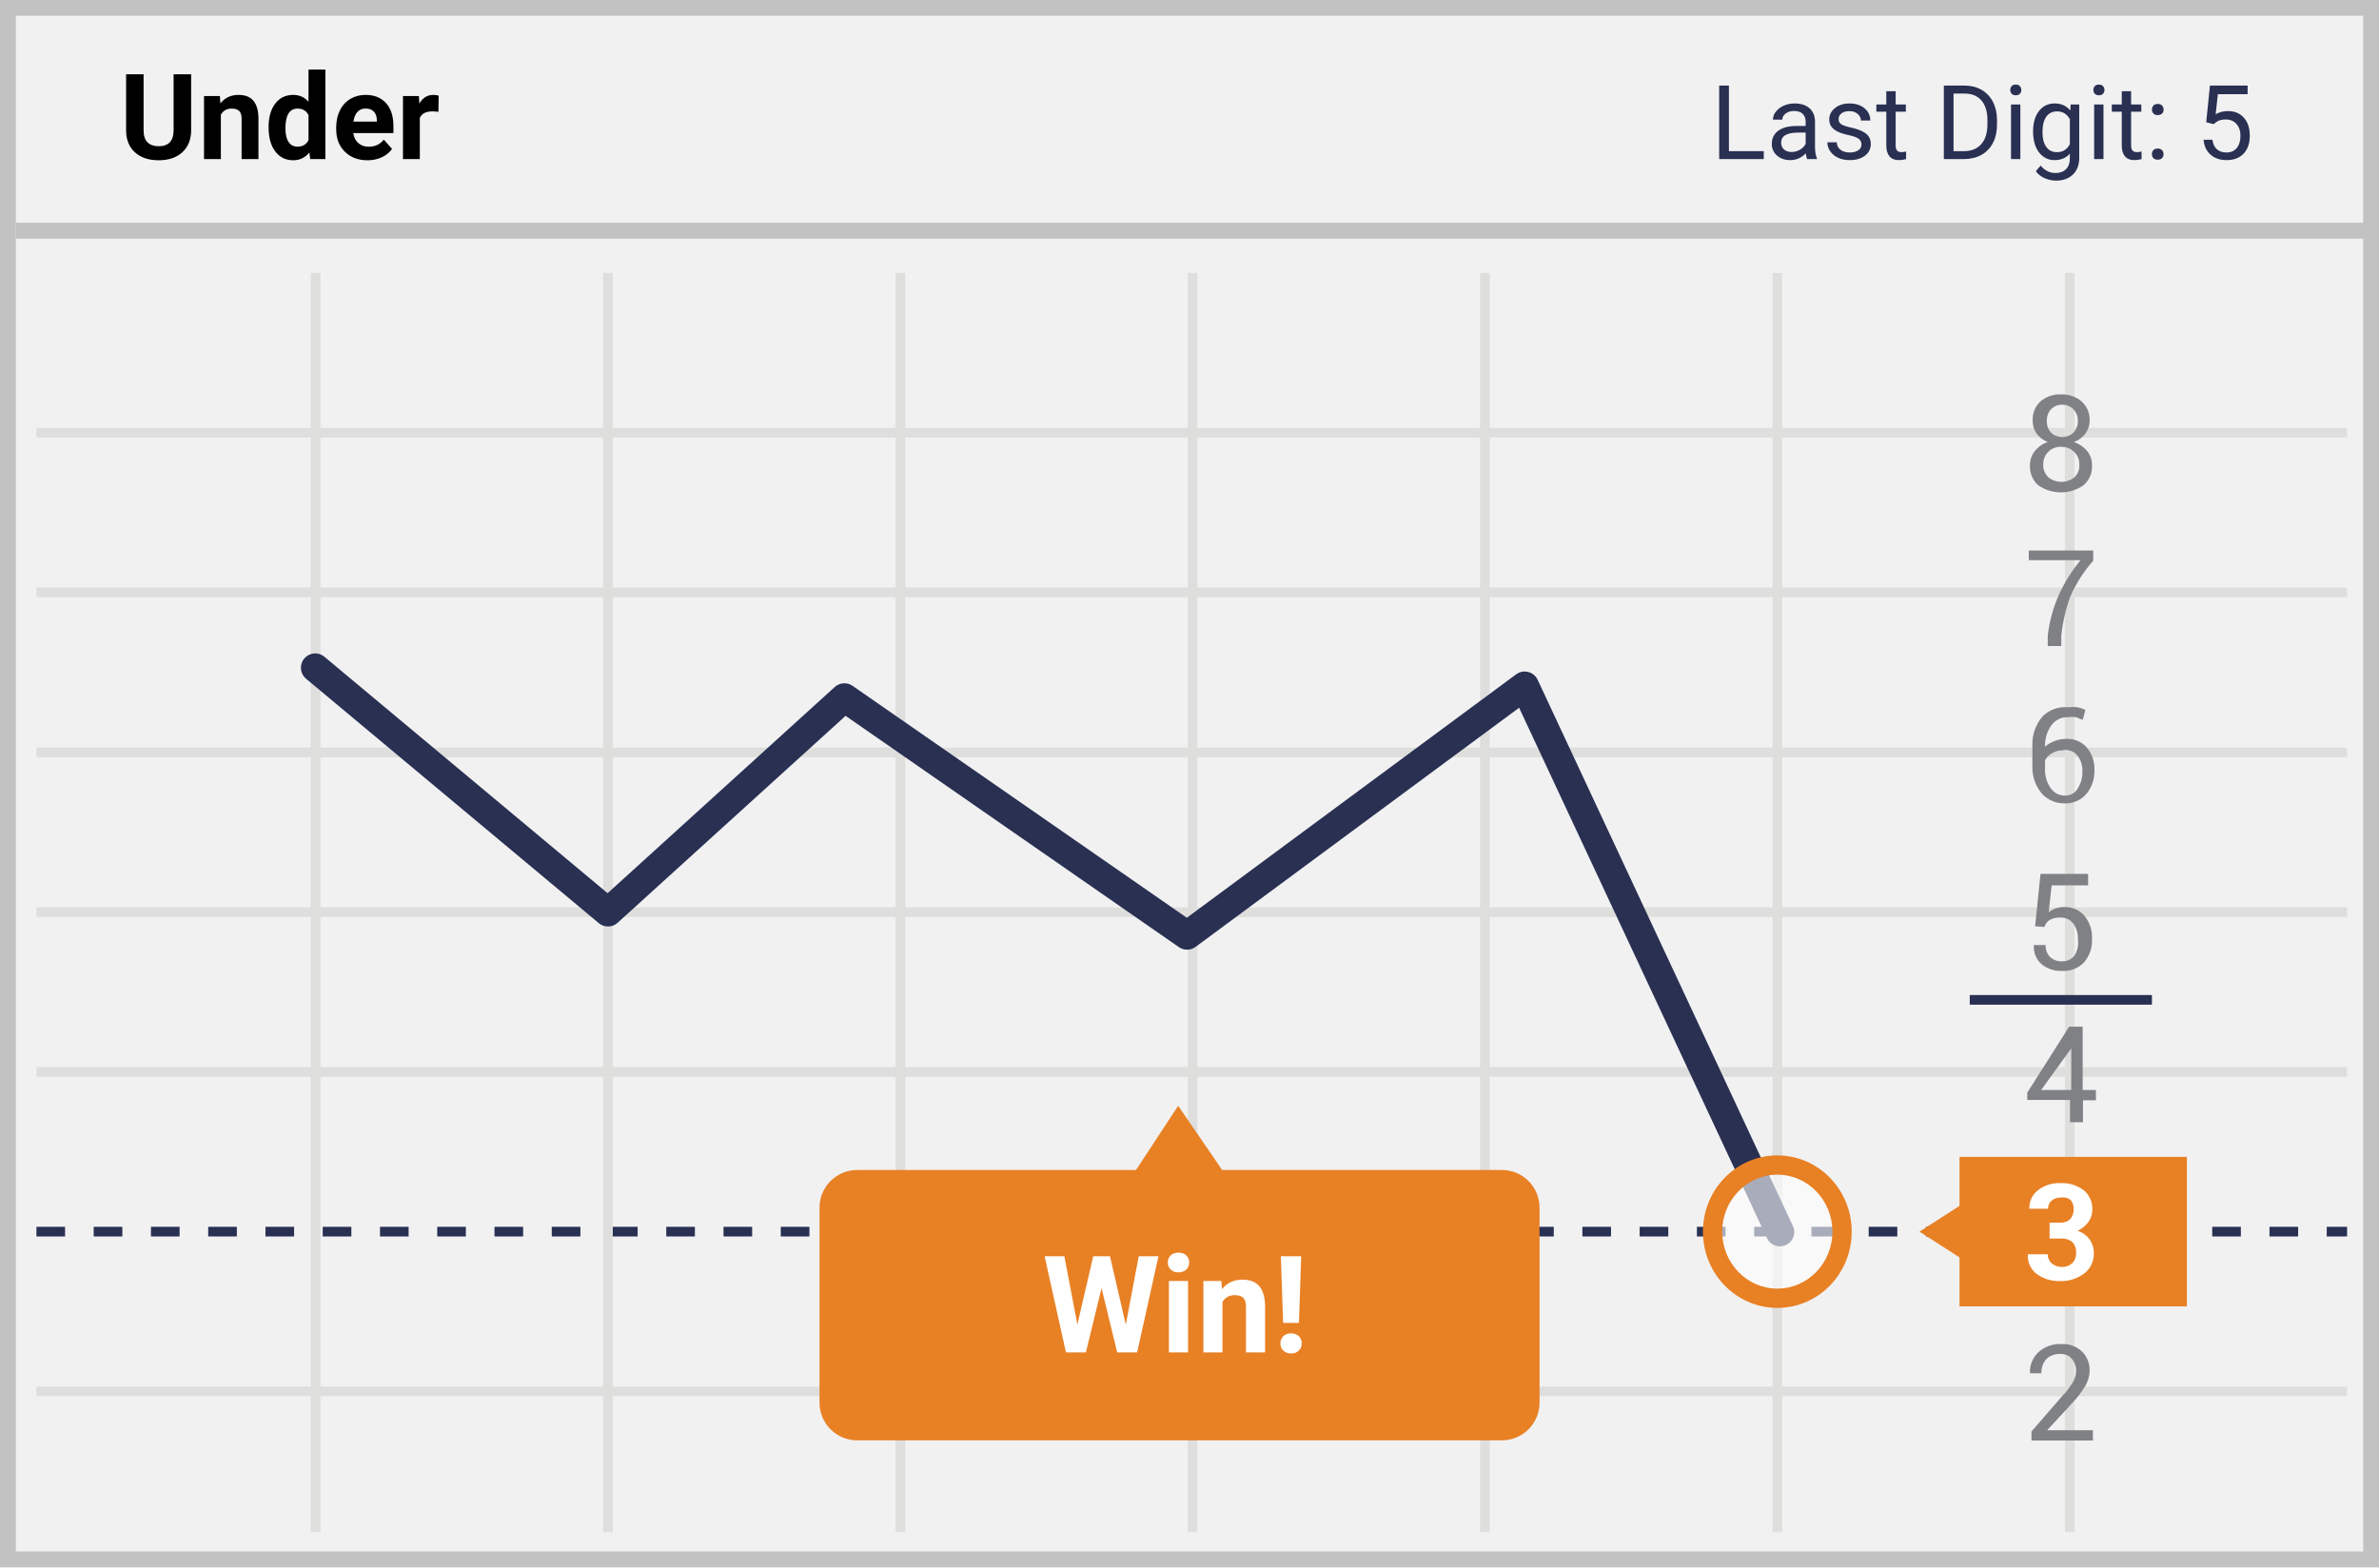
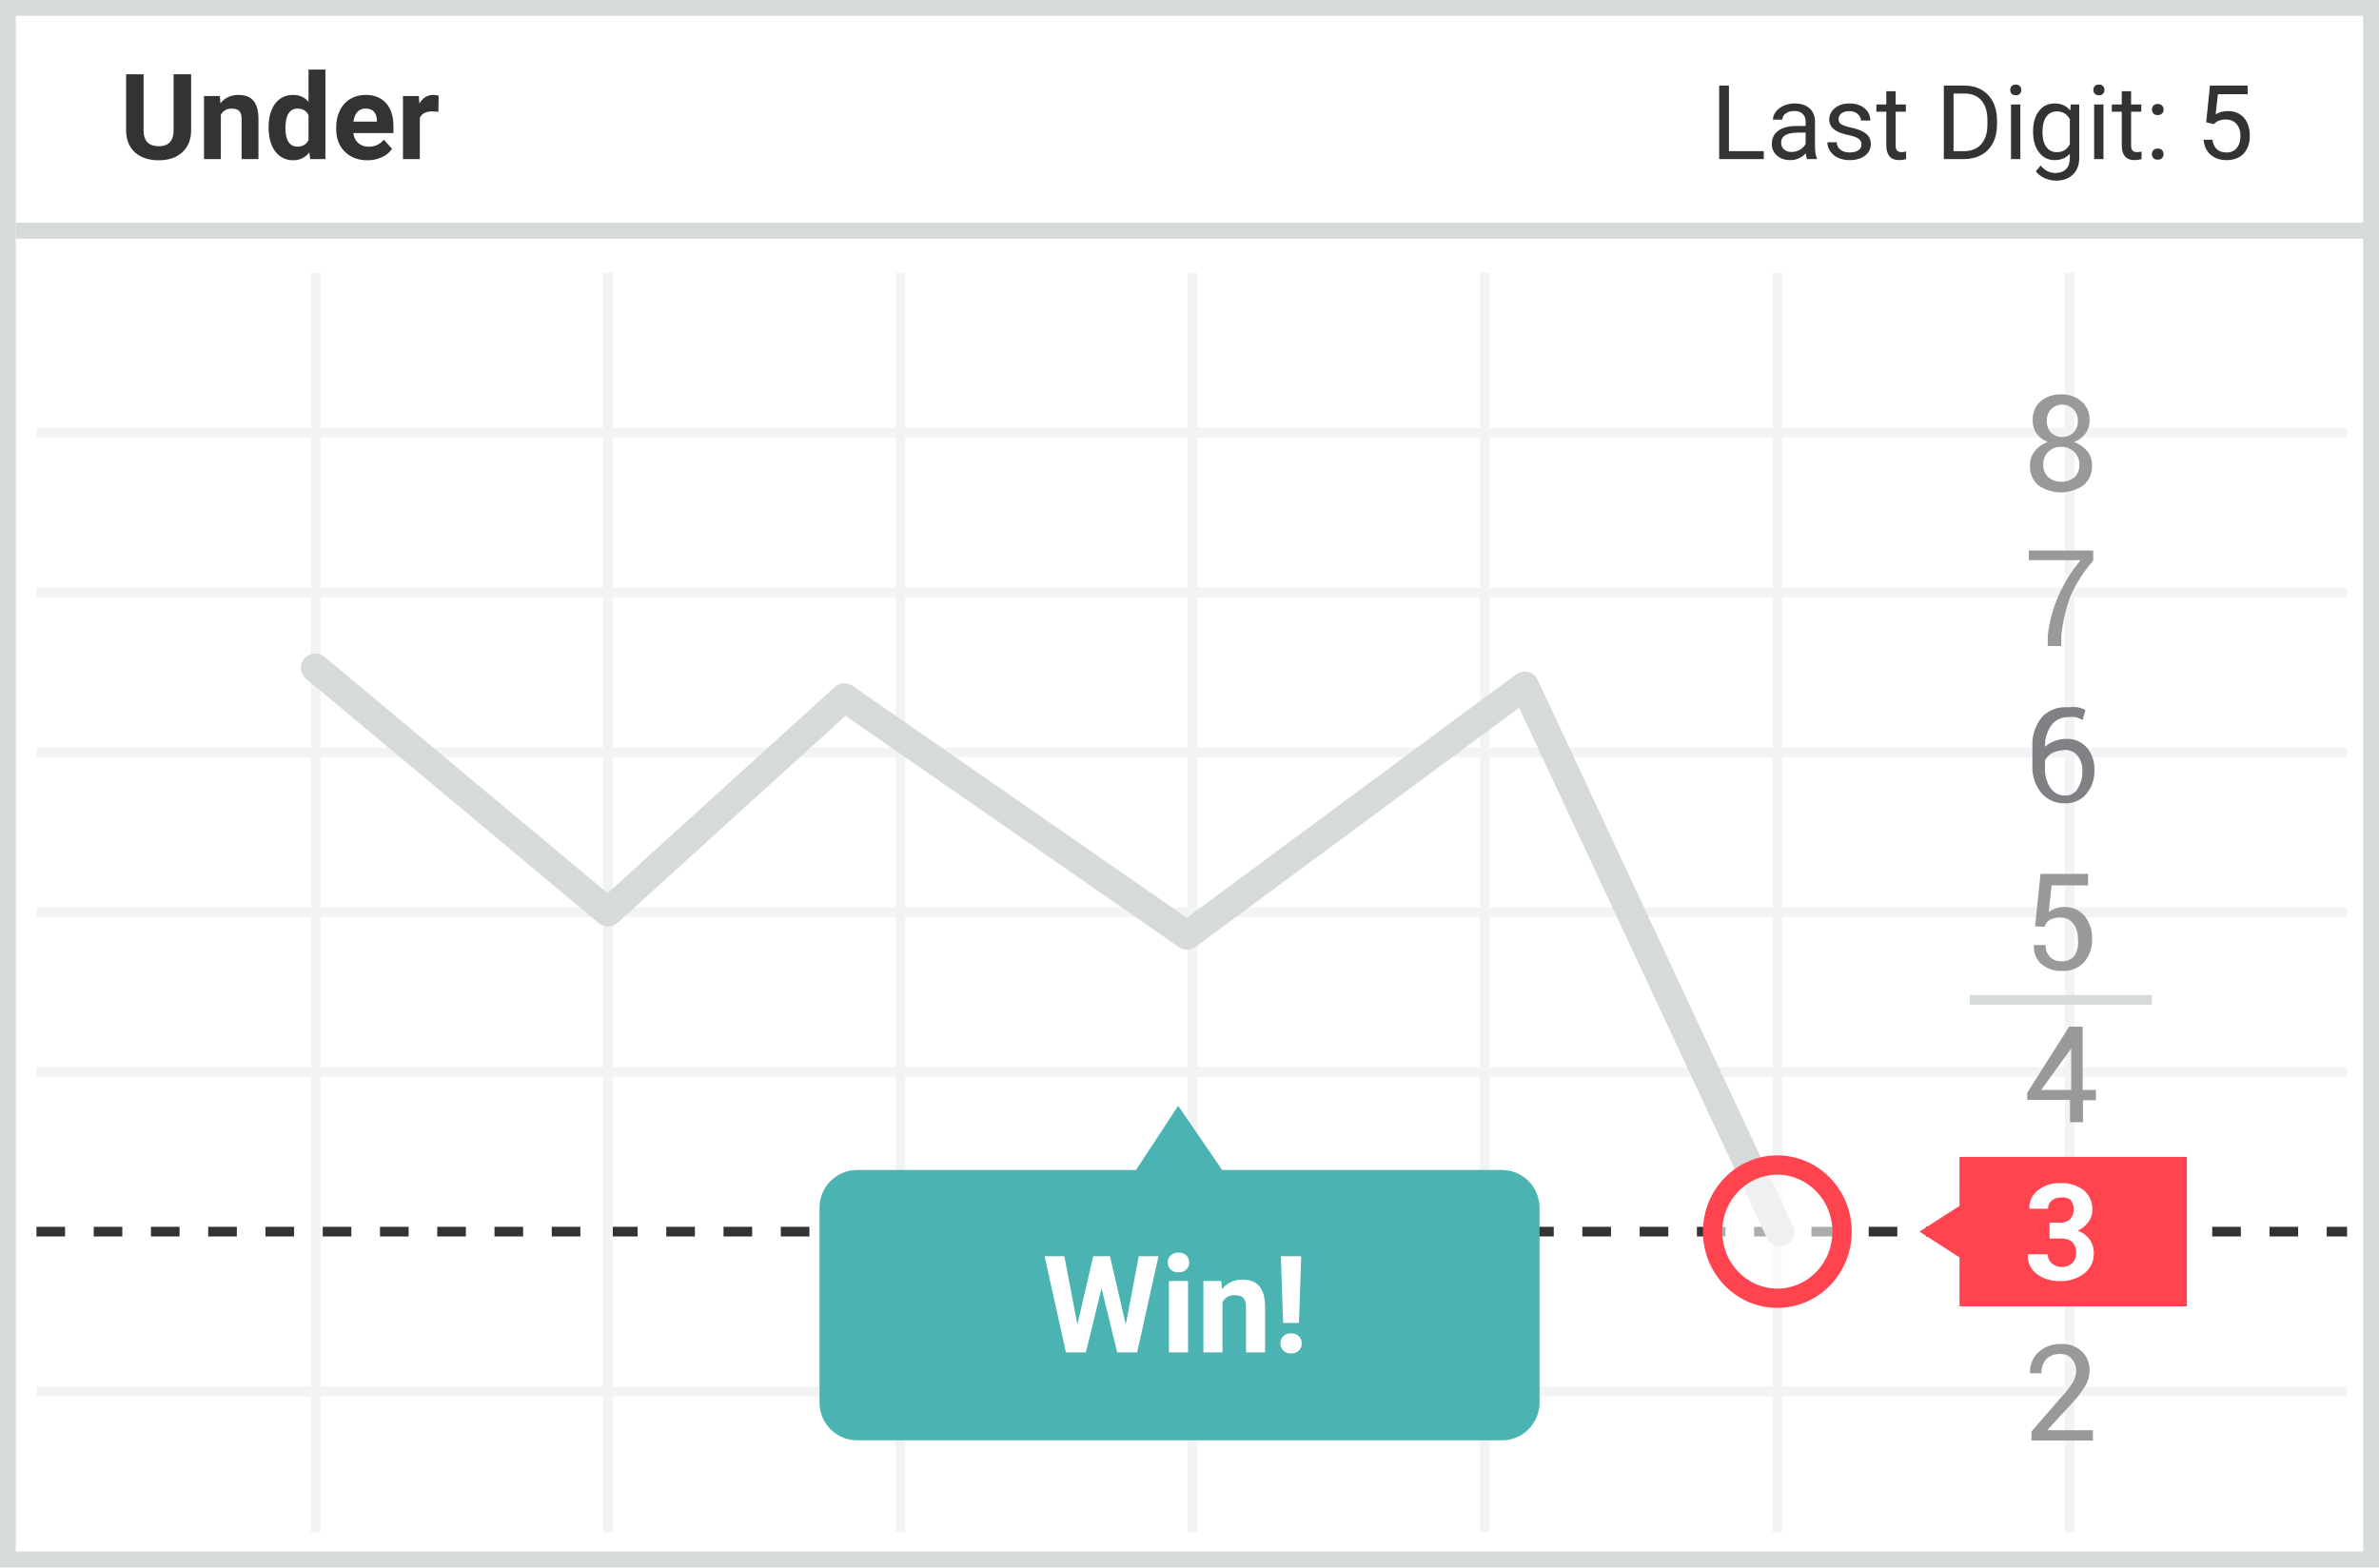
- <svg xmlns="http://www.w3.org/2000/svg" width="299" height="197">
-   <g fill-rule="nonzero" fill="none">
-     <path fill="#F1F1F2" d="M0 0h299v197H0z" />
-     <path d="M1.987 1.98v193.04h295.026V1.98H1.987zM299 0v197H0V0h299z" fill="#C2C2C2" />
-     <path d="M4.58 54.993v-1.212h290.408v1.212H4.58zm0 20.08V73.86h290.408v1.212H4.58zm0 60.274v-1.212h290.408v1.212H4.58z" fill="#DEDEDD" />
-     <path d="M4.58 155.425v-1.212h3.598v1.212H4.58zm7.196 0v-1.212h3.598v1.212h-3.598zm7.196 0v-1.212h3.598v1.212h-3.598zm7.197 0v-1.212h3.598v1.212h-3.598zm7.196 0v-1.212h3.598v1.212h-3.598zm7.196 0v-1.212h3.598v1.212h-3.598zm7.197 0v-1.212h3.598v1.212h-3.598zm7.196 0v-1.212h3.598v1.212h-3.598zm7.196 0v-1.212h3.598v1.212H62.15zm7.196 0v-1.212h3.599v1.212h-3.599zm7.197 0v-1.212h3.598v1.212h-3.598zm7.196 0v-1.212h3.598v1.212H83.74zm7.196 0v-1.212h3.599v1.212h-3.599zm7.197 0v-1.212h3.598v1.212h-3.598zm7.196 0v-1.212h3.598v1.212h-3.598zm7.196 0v-1.212h3.599v1.212h-3.599zm7.197 0v-1.212h3.598v1.212h-3.598zm7.196 0v-1.212h3.598v1.212h-3.598zm7.196 0v-1.212h3.599v1.212h-3.599zm7.197 0v-1.212h3.598v1.212h-3.598zm7.196 0v-1.212h3.598v1.212h-3.598zm7.196 0v-1.212h3.598v1.212h-3.598zm7.197 0v-1.212h3.598v1.212h-3.598zm7.196 0v-1.212h3.598v1.212h-3.598zm7.196 0v-1.212h3.598v1.212h-3.598zm7.197 0v-1.212h3.598v1.212h-3.598zm7.196 0v-1.212h3.598v1.212h-3.598zm7.196 0v-1.212h3.598v1.212h-3.598zm7.197 0v-1.212h3.598v1.212h-3.598zm7.196 0v-1.212h3.598v1.212h-3.598zm7.196 0v-1.212h3.598v1.212h-3.598zm7.196 0v-1.212h3.599v1.212h-3.599zm7.197 0v-1.212h3.598v1.212h-3.598zm7.196 0v-1.212h3.598v1.212h-3.598zm7.196 0v-1.212h3.599v1.212h-3.599zm7.197 0v-1.212h3.598v1.212h-3.598zm7.196 0v-1.212h3.598v1.212h-3.598zm7.196 0v-1.212h3.599v1.212h-3.599zm7.197 0v-1.212h3.598v1.212h-3.598zm7.196 0v-1.212h3.598v1.212h-3.598zm7.196 0v-1.212h2.556v1.212h-2.556z" fill="#293052" />
-     <path d="M4.58 175.504v-1.212h290.408v1.212H4.58zM39.059 34.308h1.212V192.59h-1.212V34.308zm36.75 0h1.212V192.59H75.81V34.308zm36.75 0h1.213V192.59h-1.212V34.308zm36.713 0h1.212V192.59h-1.212V34.308zm36.751 0h1.212V192.59h-1.212V34.308zm36.75 0h1.213V192.59h-1.213V34.308zm36.751 0h1.212V192.59h-1.212V34.308zM4.58 115.268v-1.212h290.408v1.212H4.58zm0-20.08v-1.211h290.408v1.212H4.58z" fill="#DEDEDD" />
-     <path fill="#C2C2C2" d="M2 30v-2h296v2z" />
-     <path fill="#293052" d="M247.564 126.292v-1.212h22.899v1.212zM149.164 115.366l41.391-30.602a1.8 1.8 0 0 1 2.7.685l32.057 68.609a1.8 1.8 0 1 1-3.26 1.523l-31.126-66.616-40.66 30.06a1.8 1.8 0 0 1-2.095.032l-41.895-29.075-28.651 26.012a1.8 1.8 0 0 1-2.363.049l-36.75-30.687a1.8 1.8 0 1 1 2.306-2.762l35.548 29.683 28.55-25.921a1.8 1.8 0 0 1 2.236-.146l42.012 29.156z" />
-     <path d="M255.777 116.442l.682-6.592h5.98v1.44h-4.58l-.378 3.372c.256-.188.536-.341.832-.455.34-.124.699-.188 1.06-.19a3.216 3.216 0 0 1 2.612 1.1 4.322 4.322 0 0 1 .946 2.954 4.208 4.208 0 0 1-.984 2.88 3.556 3.556 0 0 1-2.801 1.098 3.782 3.782 0 0 1-2.536-.833 2.88 2.88 0 0 1-.984-2.425h1.476c-.036.563.17 1.115.568 1.516.4.37.932.561 1.476.53a1.892 1.892 0 0 0 1.59-.72 3.147 3.147 0 0 0 .416-2.121 2.957 2.957 0 0 0-.568-1.895 1.892 1.892 0 0 0-1.59-.757 2.534 2.534 0 0 0-1.4.303c-.305.21-.532.517-.643.871l-1.174-.076zm6.018 20.572h1.628v1.288h-1.628v2.765h-1.627v-2.803h-5.375v-.91l5.261-8.296h1.703v7.956h.038zm-5.26 0h3.784v-5.645.417l-3.785 5.228zm6.547 44.06h-7.759v-1.137l3.785-4.357a10.796 10.796 0 0 0 1.438-1.856 2.92 2.92 0 0 0 .379-1.402 2.237 2.237 0 0 0-.53-1.515 1.74 1.74 0 0 0-1.4-.606 2.383 2.383 0 0 0-1.817.644 2.54 2.54 0 0 0-.606 1.78h-1.438a3.373 3.373 0 0 1 1.022-2.614 4.01 4.01 0 0 1 2.952-1.06 3.48 3.48 0 0 1 2.574.947c.632.63.975 1.494.946 2.386a3.791 3.791 0 0 1-.568 1.97 12.463 12.463 0 0 1-1.627 2.122l-3.142 3.41h5.753v1.287h.038zm0-110.586a16.785 16.785 0 0 0-2.914 4.584 20.55 20.55 0 0 0-1.098 4.85v1.288h-1.703v-1.288c.2-1.78.673-3.517 1.4-5.153a19.4 19.4 0 0 1 2.726-4.357h-6.51V69.2h8.1v1.288zm-.454-17.616a2.654 2.654 0 0 1-.53 1.629 3.104 3.104 0 0 1-1.438 1.06 3.785 3.785 0 0 1 1.665 1.137c.404.505.618 1.135.606 1.78a3.07 3.07 0 0 1-1.098 2.54 4.992 4.992 0 0 1-5.64 0 3.108 3.108 0 0 1-1.059-2.54 2.805 2.805 0 0 1 .606-1.78 3.52 3.52 0 0 1 1.627-1.136 3.028 3.028 0 0 1-1.4-1.061 2.73 2.73 0 0 1-.492-1.63 3.07 3.07 0 0 1 .984-2.424c.72-.599 1.637-.91 2.573-.871a3.782 3.782 0 0 1 2.574.871 3.032 3.032 0 0 1 1.022 2.425zm-1.287 5.569a2.16 2.16 0 0 0-.643-1.63 2.27 2.27 0 0 0-1.628-.643 2.156 2.156 0 0 0-2.27 2.235c-.025.598.21 1.178.643 1.591a2.647 2.647 0 0 0 3.293 0c.413-.408.633-.973.605-1.553zm-.19-5.531a2.047 2.047 0 0 0-.567-1.478 2.005 2.005 0 0 0-2.8 0 2.085 2.085 0 0 0-.53 1.478c-.031.544.16 1.077.53 1.477.786.741 2.013.741 2.8 0 .384-.394.589-.928.568-1.477z" fill="#808184" />
-     <path d="M188.65 147.07h-35.047l-5.526-8.07-5.299 8.07h-35.047a4.733 4.733 0 0 0-4.731 4.735v24.511a4.733 4.733 0 0 0 4.731 4.736h80.92a4.729 4.729 0 0 0 3.418-1.346 4.738 4.738 0 0 0 1.426-3.39v-24.473a4.738 4.738 0 0 0-1.412-3.414 4.729 4.729 0 0 0-3.433-1.36z" fill="#E88024" />
-     <ellipse cx="8.43" cy="8.858" rx="8.137" ry="8.373" opacity=".6" transform="translate(214.95 145.962)" fill="#FFF" />
-     <path d="M223.38 164.404c-5.172 0-9.35-4.299-9.35-9.585 0-5.285 4.178-9.584 9.35-9.584 5.17 0 9.349 4.299 9.349 9.584 0 5.286-4.178 9.585-9.35 9.585zm0-2.424c3.816 0 6.925-3.198 6.925-7.16 0-3.963-3.109-7.161-6.926-7.161-3.816 0-6.925 3.198-6.925 7.16 0 3.963 3.109 7.16 6.925 7.16z" fill="#E88024" />
-     <path d="M259.903 88.9a5.294 5.294 0 0 1 1.211 0c.341.07.672.185.984.341l-.34 1.25-.833-.34a3.781 3.781 0 0 0-1.022 0 2.46 2.46 0 0 0-2.082 1.022c-.559.782-.839 1.73-.795 2.69a3.784 3.784 0 0 1 1.212-.72c.47-.18.971-.27 1.476-.265a3.216 3.216 0 0 1 2.573 1.099 4.17 4.17 0 0 1 .947 2.803 4.473 4.473 0 0 1-1.022 3.031 3.405 3.405 0 0 1-2.725 1.174 3.783 3.783 0 0 1-2.915-1.288 5.194 5.194 0 0 1-1.135-3.599v-2.273a5.383 5.383 0 0 1 1.287-3.788 4.085 4.085 0 0 1 3.179-1.137zm-.568 5.418a2.76 2.76 0 0 0-1.4.34c-.384.21-.7.526-.909.91v.985c-.05.903.204 1.796.72 2.538.396.57 1.047.91 1.74.91a1.74 1.74 0 0 0 1.666-.91 3.791 3.791 0 0 0 .568-2.084 3.07 3.07 0 0 0-.568-1.97 1.967 1.967 0 0 0-1.817-.757v.038z" fill="#808184" />
-     <path fill="#E88024" d="M246.278 145.424h28.575v18.79h-28.575z" />
-     <path fill="#E88024" d="M249.76 154.82l-3.331 3.333-5.185-3.334 5.185-3.333z" />
-     <path d="M257.594 153.683h1.363c.462.033.916-.132 1.249-.455.293-.348.442-.795.416-1.25a1.63 1.63 0 0 0-.416-1.174 1.588 1.588 0 0 0-1.211-.266 1.664 1.664 0 0 0-1.136.38c-.3.253-.466.63-.454 1.022h-2.347a2.729 2.729 0 0 1 1.06-2.31 4.274 4.274 0 0 1 2.8-.91 4.614 4.614 0 0 1 2.953.871 3.07 3.07 0 0 1 1.098 2.539 2.54 2.54 0 0 1-.492 1.477c-.349.481-.82.86-1.363 1.099a3.028 3.028 0 0 1 1.514 1.098c.353.498.538 1.095.53 1.705a3.108 3.108 0 0 1-1.211 2.576 4.804 4.804 0 0 1-3.066.947 4.69 4.69 0 0 1-2.876-.87 2.805 2.805 0 0 1-1.136-2.501h2.498c-.01.432.17.848.492 1.136.344.304.79.467 1.25.455.484.032.96-.132 1.324-.455.332-.329.51-.783.492-1.25a1.82 1.82 0 0 0-.454-1.402 1.967 1.967 0 0 0-1.4-.454h-1.477v-2.008z" fill="#FFF" />
-     <path d="M24.023 9.336v7.024c0 1.167-.365 2.09-1.095 2.768-.73.68-1.727 1.018-2.991 1.018-1.246 0-2.234-.33-2.967-.988-.732-.66-1.106-1.565-1.12-2.718V9.336h2.197v7.039c0 .698.167 1.207.502 1.527.334.32.797.48 1.388.48 1.235 0 1.862-.65 1.882-1.949V9.336h2.204zm3.611 2.74l.066.915c.567-.708 1.326-1.062 2.278-1.062.84 0 1.465.246 1.875.74.41.493.62 1.23.63 2.211V20h-2.117v-5.068c0-.45-.097-.776-.293-.978-.195-.203-.52-.304-.974-.304-.596 0-1.042.254-1.34.762V20h-2.117v-7.925h1.992zm6.123 3.903c0-1.235.277-2.22.832-2.952.554-.732 1.312-1.098 2.274-1.098.771 0 1.408.288 1.911.864V8.75h2.124V20h-1.911l-.103-.842c-.527.659-1.206.988-2.036.988-.932 0-1.68-.367-2.245-1.102-.564-.735-.846-1.756-.846-3.065zm2.117.154c0 .742.13 1.31.388 1.706.259.396.635.594 1.128.594.654 0 1.116-.276 1.384-.828v-3.127c-.263-.552-.72-.828-1.37-.828-1.02 0-1.53.828-1.53 2.483zm10.313 4.013c-1.163 0-2.109-.356-2.839-1.069s-1.095-1.662-1.095-2.849v-.205c0-.796.154-1.508.462-2.135a3.386 3.386 0 0 1 1.307-1.45c.564-.34 1.207-.51 1.93-.51 1.084 0 1.937.343 2.56 1.026.623.684.934 1.653.934 2.908v.864h-5.047c.069.518.275.933.62 1.245.344.313.78.469 1.307.469.815 0 1.452-.295 1.911-.886l1.04 1.164c-.317.45-.747.8-1.289 1.051a4.23 4.23 0 0 1-1.801.377zm-.242-6.503c-.42 0-.76.141-1.022.424-.261.284-.428.689-.502 1.216h2.945v-.168c-.01-.469-.137-.832-.381-1.088-.244-.256-.591-.384-1.04-.384zm9.155.417a5.75 5.75 0 0 0-.762-.059c-.8 0-1.325.271-1.574.813V20h-2.117v-7.925h2l.058.945c.425-.728 1.013-1.091 1.765-1.091.235 0 .454.031.66.095l-.03 2.036z" fill="#000" />
-     <path d="M217.298 19.003h4.38V20h-5.605v-9.242h1.225v8.245zm9.826.997c-.068-.135-.123-.377-.165-.724-.546.567-1.198.851-1.955.851-.677 0-1.233-.192-1.666-.575a1.859 1.859 0 0 1-.651-1.456c0-.715.272-1.27.816-1.667.543-.395 1.308-.593 2.294-.593h1.143v-.54c0-.41-.123-.737-.368-.98-.246-.244-.607-.365-1.086-.365-.419 0-.77.105-1.053.317-.284.212-.426.468-.426.768h-1.18c0-.343.121-.674.365-.993.243-.32.573-.573.99-.759.417-.186.875-.28 1.374-.28.791 0 1.411.199 1.86.594.449.396.681.94.698 1.635v3.161c0 .63.08 1.132.241 1.504V20h-1.231zm-1.949-.895c.368 0 .718-.095 1.048-.286.33-.19.569-.438.717-.742v-1.41h-.92c-1.44 0-2.159.422-2.159 1.264 0 .368.123.656.368.863.246.207.561.311.946.311zm8.78-.927c0-.317-.12-.564-.36-.74-.239-.175-.655-.326-1.25-.453s-1.066-.28-1.416-.457c-.349-.178-.607-.39-.774-.635a1.518 1.518 0 0 1-.25-.876c0-.563.237-1.039.713-1.428.476-.39 1.085-.584 1.825-.584.779 0 1.41.2 1.895.603.485.402.727.916.727 1.542h-1.18c0-.321-.137-.598-.41-.831-.273-.233-.617-.35-1.032-.35-.427 0-.761.094-1.003.28a.88.88 0 0 0-.361.73c0 .284.112.497.336.641.224.144.63.282 1.216.413.586.13 1.06.287 1.425.47.364.181.633.4.809.656.176.256.263.569.263.937 0 .613-.245 1.105-.736 1.476-.49.37-1.128.555-1.91.555-.55 0-1.037-.097-1.46-.292a2.374 2.374 0 0 1-.994-.816 1.966 1.966 0 0 1-.359-1.133h1.175c.02.394.179.706.473.937.294.23.682.345 1.164.345.445 0 .801-.09 1.07-.27.269-.18.403-.42.403-.72zm4.296-6.71v1.664h1.283v.908h-1.283v4.259c0 .275.058.481.172.619.114.137.309.206.584.206.135 0 .321-.025.558-.076V20c-.308.085-.609.127-.9.127-.526 0-.921-.159-1.188-.476-.267-.318-.4-.768-.4-1.352v-4.26h-1.25v-.907h1.25v-1.663h1.174zM244.307 20v-9.242h2.609c.804 0 1.515.178 2.133.533a3.606 3.606 0 0 1 1.431 1.517c.337.656.507 1.41.511 2.26v.59c0 .872-.168 1.636-.504 2.292a3.55 3.55 0 0 1-1.441 1.51c-.625.352-1.351.532-2.18.54h-2.559zm1.219-8.24v7.243h1.282c.94 0 1.67-.292 2.193-.876.523-.584.784-1.415.784-2.494v-.54c0-1.05-.246-1.865-.74-2.447-.492-.582-1.192-.877-2.097-.885h-1.422zm8.398 8.24h-1.174v-6.868h1.174V20zm-1.27-8.69c0-.19.058-.351.175-.482.116-.132.289-.197.517-.197.229 0 .402.065.52.197a.694.694 0 0 1 .178.482c0 .19-.059.35-.177.476-.119.127-.292.19-.52.19-.23 0-.402-.063-.518-.19a.678.678 0 0 1-.175-.476zm2.87 5.199c0-1.07.247-1.922.742-2.555.495-.633 1.151-.95 1.968-.95.838 0 1.492.297 1.961.89l.057-.762h1.073v6.703c0 .889-.263 1.589-.79 2.101s-1.235.768-2.123.768c-.495 0-.98-.106-1.454-.317-.474-.212-.836-.502-1.085-.87l.609-.704c.504.622 1.12.933 1.847.933.571 0 1.017-.161 1.336-.483.32-.321.48-.774.48-1.358v-.59c-.47.541-1.111.812-1.924.812-.804 0-1.454-.324-1.952-.971-.497-.648-.746-1.53-.746-2.647zm1.18.133c0 .775.159 1.383.476 1.825.318.442.762.663 1.333.663.74 0 1.285-.336 1.632-1.009v-3.136c-.36-.656-.9-.984-1.62-.984-.57 0-1.017.223-1.338.667-.322.444-.483 1.102-.483 1.974zM264.372 20h-1.174v-6.868h1.174V20zm-1.27-8.69c0-.19.059-.351.175-.482.116-.132.289-.197.517-.197.229 0 .402.065.52.197a.694.694 0 0 1 .179.482c0 .19-.06.35-.178.476-.119.127-.292.19-.52.19-.23 0-.402-.063-.518-.19a.678.678 0 0 1-.174-.476zm4.742.159v1.663h1.282v.908h-1.282v4.259c0 .275.057.481.172.619.114.137.309.206.584.206.135 0 .321-.025.558-.076V20c-.309.085-.61.127-.901.127-.525 0-.92-.159-1.187-.476-.267-.318-.4-.768-.4-1.352v-4.26h-1.25v-.907h1.25v-1.663h1.174zm2.615 7.915c0-.203.06-.372.181-.508.121-.135.302-.203.543-.203.241 0 .424.068.55.203a.72.72 0 0 1 .186.508.681.681 0 0 1-.187.489c-.125.131-.308.197-.549.197-.241 0-.422-.066-.543-.197a.695.695 0 0 1-.18-.489zm.007-5.605c0-.203.06-.372.18-.508.121-.135.302-.203.543-.203.242 0 .425.068.55.203a.72.72 0 0 1 .187.508.681.681 0 0 1-.187.49c-.125.13-.308.196-.55.196-.24 0-.422-.066-.542-.197a.695.695 0 0 1-.181-.489zm6.817 1.587l.47-4.608h4.735v1.085h-3.738l-.28 2.52c.453-.266.967-.4 1.543-.4.842 0 1.51.279 2.006.835.495.557.742 1.309.742 2.257 0 .952-.257 1.702-.771 2.25s-1.233.822-2.155.822c-.817 0-1.483-.226-2-.68-.516-.452-.81-1.078-.882-1.878h1.111c.072.529.26.928.565 1.196.305.27.707.403 1.206.403.546 0 .974-.186 1.285-.558.311-.373.467-.887.467-1.543 0-.617-.168-1.114-.505-1.488-.336-.375-.784-.562-1.342-.562-.512 0-.914.112-1.206.337l-.311.253-.94-.24z" fill="#2A3052" />
-     <path d="M141.492 166.514l1.627-8.6h2.482L142.92 170h-2.507l-1.967-8.085-1.967 8.085h-2.507l-2.681-12.086h2.481l1.636 8.583 1.992-8.583h2.108l1.984 8.6zM149.32 170h-2.407v-8.981h2.407V170zm-2.549-11.306c0-.36.12-.655.362-.888.24-.232.568-.348.983-.348.41 0 .736.116.98.348.243.233.365.529.365.888 0 .366-.123.664-.37.897-.246.232-.57.348-.975.348-.404 0-.729-.116-.975-.348-.246-.233-.37-.531-.37-.897zm6.732 2.325l.075 1.037c.642-.802 1.503-1.203 2.582-1.203.951 0 1.66.279 2.125.838.465.559.702 1.394.714 2.507V170h-2.4v-5.744c0-.51-.11-.879-.331-1.108-.222-.23-.59-.345-1.104-.345-.676 0-1.182.288-1.52.864V170h-2.398v-8.981h2.257zm9.754 5.27h-1.992l-.283-8.375h2.557l-.282 8.376zm-.996 1.312c.404 0 .729.12.975.357.246.238.37.542.37.913 0 .365-.124.667-.37.905s-.571.357-.975.357c-.399 0-.721-.12-.967-.357a1.204 1.204 0 0 1-.37-.905c0-.365.123-.668.37-.909.246-.24.568-.36.967-.36z" fill="#FFF" />
+ <svg xmlns="http://www.w3.org/2000/svg" width="299" height="197" viewBox="0 0 299 197">
+   <g fill="none">
+     <path fill="#FFF" d="M0 0L299 0 299 197 0 197z" />
+     <path fill="#D6DADB" d="M1.987 1.98v193.04h295.026V1.98H1.987zM299 0v197H0V0h299z" />
+     <path fill="#333" d="M4.58 155.425v-1.212h3.598v1.212H4.58zm7.196 0v-1.212h3.598v1.212h-3.598zm7.196 0v-1.212h3.598v1.212h-3.598zm7.197 0v-1.212h3.598v1.212h-3.598zm7.196 0v-1.212h3.598v1.212h-3.598zm7.196 0v-1.212h3.598v1.212h-3.598zm7.197 0v-1.212h3.598v1.212h-3.598zm7.196 0v-1.212h3.598v1.212h-3.598zm7.196 0v-1.212h3.598v1.212H62.15zm7.196 0v-1.212h3.599v1.212h-3.599zm7.197 0v-1.212h3.598v1.212h-3.598zm7.196 0v-1.212h3.598v1.212h-3.598zm7.196 0v-1.212h3.599v1.212h-3.599zm7.197 0v-1.212h3.598v1.212h-3.598zm7.196 0v-1.212h3.598v1.212h-3.598zm7.196 0v-1.212h3.599v1.212h-3.599zm7.197 0v-1.212h3.598v1.212h-3.598zm7.196 0v-1.212h3.598v1.212h-3.598zm7.196 0v-1.212h3.599v1.212h-3.599zm7.197 0v-1.212h3.598v1.212h-3.598zm7.196 0v-1.212h3.598v1.212h-3.598zm7.196 0v-1.212h3.598v1.212h-3.598zm7.197 0v-1.212h3.598v1.212h-3.598zm7.196 0v-1.212h3.598v1.212h-3.598zm7.196 0v-1.212h3.598v1.212h-3.598zm7.197 0v-1.212h3.598v1.212h-3.598zm7.196 0v-1.212h3.598v1.212h-3.598zm7.196 0v-1.212h3.598v1.212h-3.598zm7.197 0v-1.212h3.598v1.212h-3.598zm7.196 0v-1.212h3.598v1.212h-3.598zm7.196 0v-1.212h3.598v1.212h-3.598zm7.196 0v-1.212h3.599v1.212h-3.599zm7.197 0v-1.212h3.598v1.212h-3.598zm7.196 0v-1.212h3.598v1.212h-3.598zm7.196 0v-1.212h3.599v1.212h-3.599zm7.197 0v-1.212h3.598v1.212h-3.598zm7.196 0v-1.212h3.598v1.212h-3.598zm7.196 0v-1.212h3.599v1.212h-3.599zm7.197 0v-1.212h3.598v1.212h-3.598zm7.196 0v-1.212h3.598v1.212h-3.598zm7.196 0v-1.212h2.556v1.212h-2.556z" />
+     <path fill="#F2F3F4" d="M294.988 174.292v1.212H4.58v-1.212h290.408zm0-40.157v1.212H4.58v-1.212h290.408zm0-60.275v1.212H4.58V73.86h290.408zm0-20.079v1.212H4.58v-1.212h290.408zM39.059 34.308h1.212V192.59h-1.212V34.308zm36.75 0h1.212V192.59H75.81V34.308h-.001zm36.75 0h1.213V192.59h-1.212V34.308h-.001zm36.713 0h1.212V192.59h-1.212V34.308zm36.751 0h1.212V192.59h-1.212V34.308zm36.75 0h1.213V192.59h-1.213V34.308zm36.751 0h1.212V192.59h-1.212V34.308zM4.58 115.268v-1.212h290.408v1.212H4.58zm0-20.08v-1.211h290.408v1.212H4.58v-.001z" />
+     <path fill="#D6DADB" d="M2 30L2 28 298 28 298 30zM247.564 126.292v-1.212h22.899v1.212h-22.899zm-98.4-10.926l41.391-30.602c.434-.32.99-.43 1.512-.297.523.133.96.493 1.188.982l32.057 68.609c.297.586.25 1.287-.12 1.829s-1.007.84-1.66.775c-.654-.063-1.221-.478-1.48-1.081l-31.126-66.616-40.66 30.06c-.62.458-1.462.47-2.095.032l-41.895-29.075-28.651 26.012c-.665.604-1.673.625-2.363.049l-36.75-30.687c-.518-.404-.774-1.059-.669-1.707.106-.649.556-1.189 1.176-1.408.619-.22 1.309-.084 1.799.353l35.548 29.683 28.55-25.921c.62-.563 1.548-.624 2.236-.146l42.012 29.156z" />
+     <path fill="#999" d="M255.777 116.442l.682-6.592h5.98v1.44h-4.58l-.378 3.372c.256-.188.536-.341.832-.455.34-.124.699-.188 1.06-.19.994-.057 1.959.349 2.612 1.1.67.834 1.007 1.886.946 2.954.043 1.05-.308 2.076-.984 2.88-.725.762-1.75 1.164-2.801 1.098-.918.04-1.82-.256-2.536-.833-.698-.604-1.063-1.506-.984-2.425h1.476c-.036.563.17 1.115.568 1.516.4.37.932.561 1.476.53.616.033 1.209-.235 1.59-.72.385-.636.532-1.387.416-2.121.034-.678-.167-1.347-.568-1.895-.373-.499-.968-.782-1.59-.757-.486-.036-.972.07-1.4.303-.305.21-.532.517-.643.871l-1.174-.076zm6.018 20.572h1.628v1.288h-1.628v2.765h-1.627v-2.803h-5.375v-.91l5.261-8.296h1.703v7.956h.038zm-5.26 0h3.784v-5.645.417l-3.785 5.228h.001zm6.547 44.06h-7.759v-1.137l3.785-4.357c.545-.565 1.028-1.187 1.438-1.856.242-.428.373-.91.379-1.402.017-.553-.172-1.093-.53-1.515-.349-.407-.865-.63-1.4-.606-.67-.05-1.33.183-1.817.644-.422.494-.64 1.131-.606 1.78h-1.438c-.055-.978.318-1.933 1.022-2.614.8-.74 1.865-1.122 2.952-1.06.951-.05 1.882.292 2.574.947.632.63.975 1.494.946 2.386-.005.696-.201 1.378-.568 1.97-.465.764-1.01 1.475-1.627 2.122l-3.142 3.41h5.753v1.287h.038v.001zm0-110.586c-1.214 1.36-2.198 2.908-2.914 4.584-.561 1.566-.93 3.195-1.098 4.85v1.288h-1.703v-1.288c.2-1.78.673-3.517 1.4-5.153.711-1.567 1.628-3.032 2.726-4.357h-6.51V69.2h8.1v1.288h-.001zm-.454-17.616c.008.587-.178 1.16-.53 1.629-.365.487-.865.855-1.438 1.06.648.221 1.223.614 1.665 1.137.404.505.618 1.135.606 1.78.058.973-.35 1.916-1.098 2.54-1.7 1.164-3.94 1.164-5.64 0-.729-.636-1.12-1.575-1.059-2.54-.009-.645.205-1.274.606-1.78.422-.527.987-.921 1.627-1.136-.561-.208-1.048-.577-1.4-1.061-.334-.477-.506-1.048-.492-1.63-.05-.914.31-1.803.984-2.424.72-.599 1.637-.91 2.573-.871.936-.039 1.854.272 2.574.871.692.61 1.068 1.503 1.022 2.425zm-1.287 5.569c.026-.61-.208-1.202-.643-1.63-.435-.423-1.021-.655-1.628-.643-.605-.032-1.196.191-1.628.617-.432.425-.665 1.012-.642 1.618-.025.598.21 1.178.643 1.591.964.766 2.329.766 3.293 0 .413-.408.633-.973.605-1.553zm-.19-5.531c.017-.549-.187-1.081-.567-1.478-.779-.76-2.021-.76-2.8 0-.363.405-.553.935-.53 1.478-.031.544.16 1.077.53 1.477.786.741 2.013.741 2.8 0 .384-.394.589-.928.568-1.477h-.001z" />
+     <path fill="#4BB4B3" d="M188.65 147.07h-35.047l-5.526-8.07-5.299 8.07h-35.047c-1.255 0-2.459.5-3.346 1.388-.887.888-1.385 2.092-1.385 3.347v24.511c0 1.255.497 2.46 1.384 3.348.888.888 2.092 1.387 3.347 1.388h80.92c1.274.03 2.507-.455 3.418-1.346.912-.892 1.426-2.114 1.426-3.39v-24.473c.01-1.282-.499-2.514-1.412-3.414-.913-.9-2.152-1.39-3.433-1.36v.001z" />
+     <ellipse cx="223.38" cy="154.82" fill="#FFF" opacity=".6" rx="8.137" ry="8.373" />
+     <path fill="#FF444F" d="M223.38 145.235c5.17 0 9.349 4.299 9.349 9.584 0 5.195-4.035 9.436-9.083 9.581l-.266.004c-5.172 0-9.35-4.299-9.35-9.585 0-5.285 4.178-9.584 9.35-9.584zm51.473.189v18.79h-28.575l-.001-6.159-5.033-3.236 5.033-3.237.001-6.158h28.575zm-51.474 2.235c-3.816 0-6.925 3.198-6.925 7.16 0 3.963 3.109 7.16 6.925 7.16l.001.001c3.816 0 6.925-3.198 6.925-7.16 0-3.963-3.109-7.161-6.926-7.161z" />
+     <path fill="#808184" d="M259.903 88.9c.402-.046.809-.046 1.211 0 .341.07.672.185.984.341l-.34 1.25-.833-.34c-.34-.046-.683-.046-1.022 0-.821-.028-1.602.355-2.082 1.022-.559.782-.839 1.73-.795 2.69.355-.314.766-.558 1.212-.72.47-.18.971-.27 1.476-.265.98-.045 1.928.36 2.573 1.099.648.787.985 1.784.947 2.803.045 1.102-.32 2.181-1.022 3.031-.681.787-1.685 1.22-2.725 1.174-1.114.02-2.18-.45-2.915-1.288-.816-1.015-1.221-2.3-1.135-3.599v-2.273c-.074-1.381.387-2.738 1.287-3.788.846-.82 2.005-1.234 3.179-1.137zm-.568 5.418c-.489-.013-.972.105-1.4.34-.384.21-.7.526-.909.91v.985c-.05.903.204 1.796.72 2.538.396.57 1.047.91 1.74.91.686.053 1.34-.304 1.666-.91.387-.625.585-1.349.568-2.084.042-.702-.159-1.398-.568-1.97-.427-.559-1.12-.848-1.817-.757v.038z" />
+     <path fill="#FFF" d="M257.594 153.683h1.363c.462.033.916-.132 1.249-.455.293-.348.442-.795.416-1.25.022-.431-.127-.853-.416-1.174-.35-.25-.788-.345-1.211-.266-.413-.019-.818.117-1.136.38-.3.253-.466.63-.454 1.022h-2.347c-.049-.898.348-1.762 1.06-2.31.796-.625 1.788-.948 2.8-.91 1.055-.056 2.097.251 2.953.871.748.624 1.156 1.566 1.098 2.539-.005.532-.177 1.048-.492 1.477-.349.481-.82.86-1.363 1.099.608.197 1.138.581 1.514 1.098.353.498.538 1.095.53 1.705.036 1.004-.415 1.964-1.211 2.576-.883.658-1.966.992-3.066.947-1.028.033-2.039-.272-2.876-.87-.789-.579-1.22-1.526-1.136-2.501h2.498c-.01.432.17.848.492 1.136.344.304.79.467 1.25.455.484.032.96-.132 1.324-.455.332-.329.51-.783.492-1.25.053-.51-.112-1.02-.454-1.402-.39-.327-.892-.49-1.4-.454h-1.477v-2.008z" />
+     <path fill="#333" d="M24.023 9.336v7.024c0 1.167-.365 2.09-1.095 2.768-.73.68-1.727 1.018-2.991 1.018-1.246 0-2.234-.33-2.967-.988-.732-.66-1.106-1.565-1.12-2.718V9.336h2.197v7.039c0 .698.167 1.207.502 1.527.334.32.797.48 1.388.48 1.235 0 1.862-.65 1.882-1.949V9.336h2.204zm3.611 2.74l.066.915c.567-.708 1.326-1.062 2.278-1.062.84 0 1.465.246 1.875.74.41.493.62 1.23.63 2.211V20h-2.117v-5.068c0-.45-.097-.776-.293-.978-.195-.203-.52-.304-.974-.304-.596 0-1.042.254-1.34.762V20h-2.117v-7.925h1.992v.001zm6.123 3.903c0-1.235.277-2.22.832-2.952.554-.732 1.312-1.098 2.274-1.098.771 0 1.408.288 1.911.864V8.75h2.124V20h-1.911l-.103-.842c-.527.659-1.206.988-2.036.988-.932 0-1.68-.367-2.245-1.102-.564-.735-.846-1.756-.846-3.065zm2.117.154c0 .742.13 1.31.388 1.706.259.396.635.594 1.128.594.654 0 1.116-.276 1.384-.828v-3.127c-.263-.552-.72-.828-1.37-.828-1.02 0-1.53.828-1.53 2.483zm10.313 4.013c-1.163 0-2.109-.356-2.839-1.069s-1.095-1.662-1.095-2.849v-.205c0-.796.154-1.508.462-2.135.284-.601.738-1.105 1.307-1.45.564-.34 1.207-.51 1.93-.51 1.084 0 1.937.343 2.56 1.026.623.684.934 1.653.934 2.908v.864h-5.047c.069.518.275.933.62 1.245.344.313.78.469 1.307.469.815 0 1.452-.295 1.911-.886l1.04 1.164c-.317.45-.747.8-1.289 1.051-.565.256-1.18.385-1.801.377zm-.242-6.503c-.42 0-.76.141-1.022.424-.261.284-.428.689-.502 1.216h2.945v-.168c-.01-.469-.137-.832-.381-1.088-.244-.256-.591-.384-1.04-.384zm9.155.417c-.252-.037-.507-.056-.762-.059-.8 0-1.325.271-1.574.813V20h-2.117v-7.925h2l.058.945c.425-.728 1.013-1.091 1.765-1.091.235 0 .454.031.66.095l-.03 2.036zM217.298 19.003h4.38V20h-5.605v-9.242h1.225v8.245zm9.826.997c-.068-.135-.123-.377-.165-.724-.546.567-1.198.851-1.955.851-.677 0-1.233-.192-1.666-.575-.425-.363-.664-.898-.651-1.456 0-.715.272-1.27.816-1.667.543-.395 1.308-.593 2.294-.593h1.143v-.54c0-.41-.123-.737-.368-.98-.246-.244-.607-.365-1.086-.365-.419 0-.77.105-1.053.317-.284.212-.426.468-.426.768h-1.18c0-.343.121-.674.365-.993.243-.32.573-.573.99-.759.417-.186.875-.28 1.374-.28.791 0 1.411.199 1.86.594.449.396.681.94.698 1.635v3.161c0 .63.08 1.132.241 1.504V20h-1.231zm-1.949-.895c.368 0 .718-.095 1.048-.286.33-.19.569-.438.717-.742v-1.41h-.92c-1.44 0-2.159.422-2.159 1.264 0 .368.123.656.368.863.246.207.561.311.946.311zm8.78-.927c0-.317-.12-.564-.36-.74-.239-.175-.655-.326-1.25-.453s-1.066-.28-1.416-.457c-.349-.178-.607-.39-.774-.635-.171-.26-.258-.565-.25-.876 0-.563.237-1.039.713-1.428.476-.39 1.085-.584 1.825-.584.779 0 1.41.2 1.895.603.485.402.727.916.727 1.542h-1.18c0-.321-.137-.598-.41-.831-.273-.233-.617-.35-1.032-.35-.427 0-.761.094-1.003.28-.232.17-.367.442-.361.73 0 .284.112.497.336.641.224.144.63.282 1.216.413.586.13 1.06.287 1.425.47.364.181.633.4.809.656.176.256.263.569.263.937 0 .613-.245 1.105-.736 1.476-.49.37-1.128.555-1.91.555-.55 0-1.037-.097-1.46-.292-.4-.175-.744-.458-.994-.816-.234-.332-.36-.727-.359-1.133h1.175c.02.394.179.706.473.937.294.23.682.345 1.164.345.445 0 .801-.09 1.07-.27.269-.18.403-.42.403-.72h.001zm4.296-6.71v1.664h1.283v.908h-1.283v4.259c0 .275.058.481.172.619.114.137.309.206.584.206.135 0 .321-.025.558-.076V20c-.308.085-.609.127-.9.127-.526 0-.921-.159-1.188-.476-.267-.318-.4-.768-.4-1.352v-4.26h-1.25v-.907h1.25v-1.663h1.174v-.001zM244.307 20v-9.242h2.609c.804 0 1.515.178 2.133.533.616.354 1.114.881 1.431 1.517.337.656.507 1.41.511 2.26v.59c0 .872-.168 1.636-.504 2.292-.318.636-.82 1.162-1.441 1.51-.625.352-1.351.532-2.18.54h-2.559zm1.219-8.24v7.243h1.282c.94 0 1.67-.292 2.193-.876.523-.584.784-1.415.784-2.494v-.54c0-1.05-.246-1.865-.74-2.447-.492-.582-1.192-.877-2.097-.885h-1.422v-.001zm8.398 8.24h-1.174v-6.868h1.174V20zm-1.27-8.69c0-.19.058-.351.175-.482.116-.132.289-.197.517-.197.229 0 .402.065.52.197.119.132.183.304.178.482 0 .19-.059.35-.177.476-.119.127-.292.19-.52.19-.23 0-.402-.063-.518-.19-.118-.13-.18-.3-.175-.476zm2.87 5.199c0-1.07.247-1.922.742-2.555.495-.633 1.151-.95 1.968-.95.838 0 1.492.297 1.961.89l.057-.762h1.073v6.703c0 .889-.263 1.589-.79 2.101s-1.235.768-2.123.768c-.495 0-.98-.106-1.454-.317-.474-.212-.836-.502-1.085-.87l.609-.704c.504.622 1.12.933 1.847.933.571 0 1.017-.161 1.336-.483.32-.321.48-.774.48-1.358v-.59c-.47.541-1.111.812-1.924.812-.804 0-1.454-.324-1.952-.971-.497-.648-.746-1.53-.746-2.647h.001zm1.18.133c0 .775.159 1.383.476 1.825.318.442.762.663 1.333.663.74 0 1.285-.336 1.632-1.009v-3.136c-.36-.656-.9-.984-1.62-.984-.57 0-1.017.223-1.338.667-.322.444-.483 1.102-.483 1.974zM264.372 20h-1.174v-6.868h1.174V20zm-1.27-8.69c0-.19.059-.351.175-.482.116-.132.289-.197.517-.197.229 0 .402.065.52.197.12.132.183.304.179.482 0 .19-.06.35-.178.476-.119.127-.292.19-.52.19-.23 0-.402-.063-.518-.19-.117-.13-.18-.3-.174-.476h-.001zm4.742.159v1.663h1.282v.908h-1.282v4.259c0 .275.057.481.172.619.114.137.309.206.584.206.135 0 .321-.025.558-.076V20c-.309.085-.61.127-.901.127-.525 0-.92-.159-1.187-.476-.267-.318-.4-.768-.4-1.352v-4.26h-1.25v-.907h1.25v-1.663h1.174zm2.615 7.915c0-.203.06-.372.181-.508.121-.135.302-.203.543-.203.241 0 .424.068.55.203.126.139.192.32.186.508.005.181-.062.357-.187.489-.125.131-.308.197-.549.197-.241 0-.422-.066-.543-.197-.121-.133-.186-.309-.18-.489h-.001zm.007-5.605c0-.203.06-.372.18-.508.121-.135.302-.203.543-.203.242 0 .425.068.55.203.126.139.193.32.187.508.006.182-.062.358-.187.49-.125.13-.308.196-.55.196-.24 0-.422-.066-.542-.197-.122-.133-.186-.309-.181-.489zm6.817 1.587l.47-4.608h4.735v1.085h-3.738l-.28 2.52c.453-.266.967-.4 1.543-.4.842 0 1.51.279 2.006.835.495.557.742 1.309.742 2.257 0 .952-.257 1.702-.771 2.25s-1.233.822-2.155.822c-.817 0-1.483-.226-2-.68-.516-.452-.81-1.078-.882-1.878h1.111c.072.529.26.928.565 1.196.305.27.707.403 1.206.403.546 0 .974-.186 1.285-.558.311-.373.467-.887.467-1.543 0-.617-.168-1.114-.505-1.488-.336-.375-.784-.562-1.342-.562-.512 0-.914.112-1.206.337l-.311.253-.94-.24v-.001z" />
+     <path fill="#FFF" d="M141.492 166.514l1.627-8.6h2.482L142.92 170h-2.507l-1.967-8.085-1.967 8.085h-2.507l-2.681-12.086h2.481l1.636 8.583 1.992-8.583h2.108l1.984 8.6zM149.32 170h-2.407v-8.981h2.407V170zm-2.549-11.306c0-.36.12-.655.362-.888.24-.232.568-.348.983-.348.41 0 .736.116.98.348.243.233.365.529.365.888 0 .366-.123.664-.37.897-.246.232-.57.348-.975.348-.404 0-.729-.116-.975-.348-.246-.233-.37-.531-.37-.897zm6.732 2.325l.075 1.037c.642-.802 1.503-1.203 2.582-1.203.951 0 1.66.279 2.125.838.465.559.702 1.394.714 2.507V170h-2.4v-5.744c0-.51-.11-.879-.331-1.108-.222-.23-.59-.345-1.104-.345-.676 0-1.182.288-1.52.864V170h-2.398v-8.981h2.257zm9.754 5.27h-1.992l-.283-8.375h2.557l-.282 8.376v-.001zm-.996 1.312c.404 0 .729.12.975.357.246.238.37.542.37.913 0 .365-.124.667-.37.905s-.571.357-.975.357c-.399 0-.721-.12-.967-.357-.246-.236-.38-.565-.37-.905 0-.365.123-.668.37-.909.246-.24.568-.36.967-.36v-.001z" />
  </g>
</svg>
